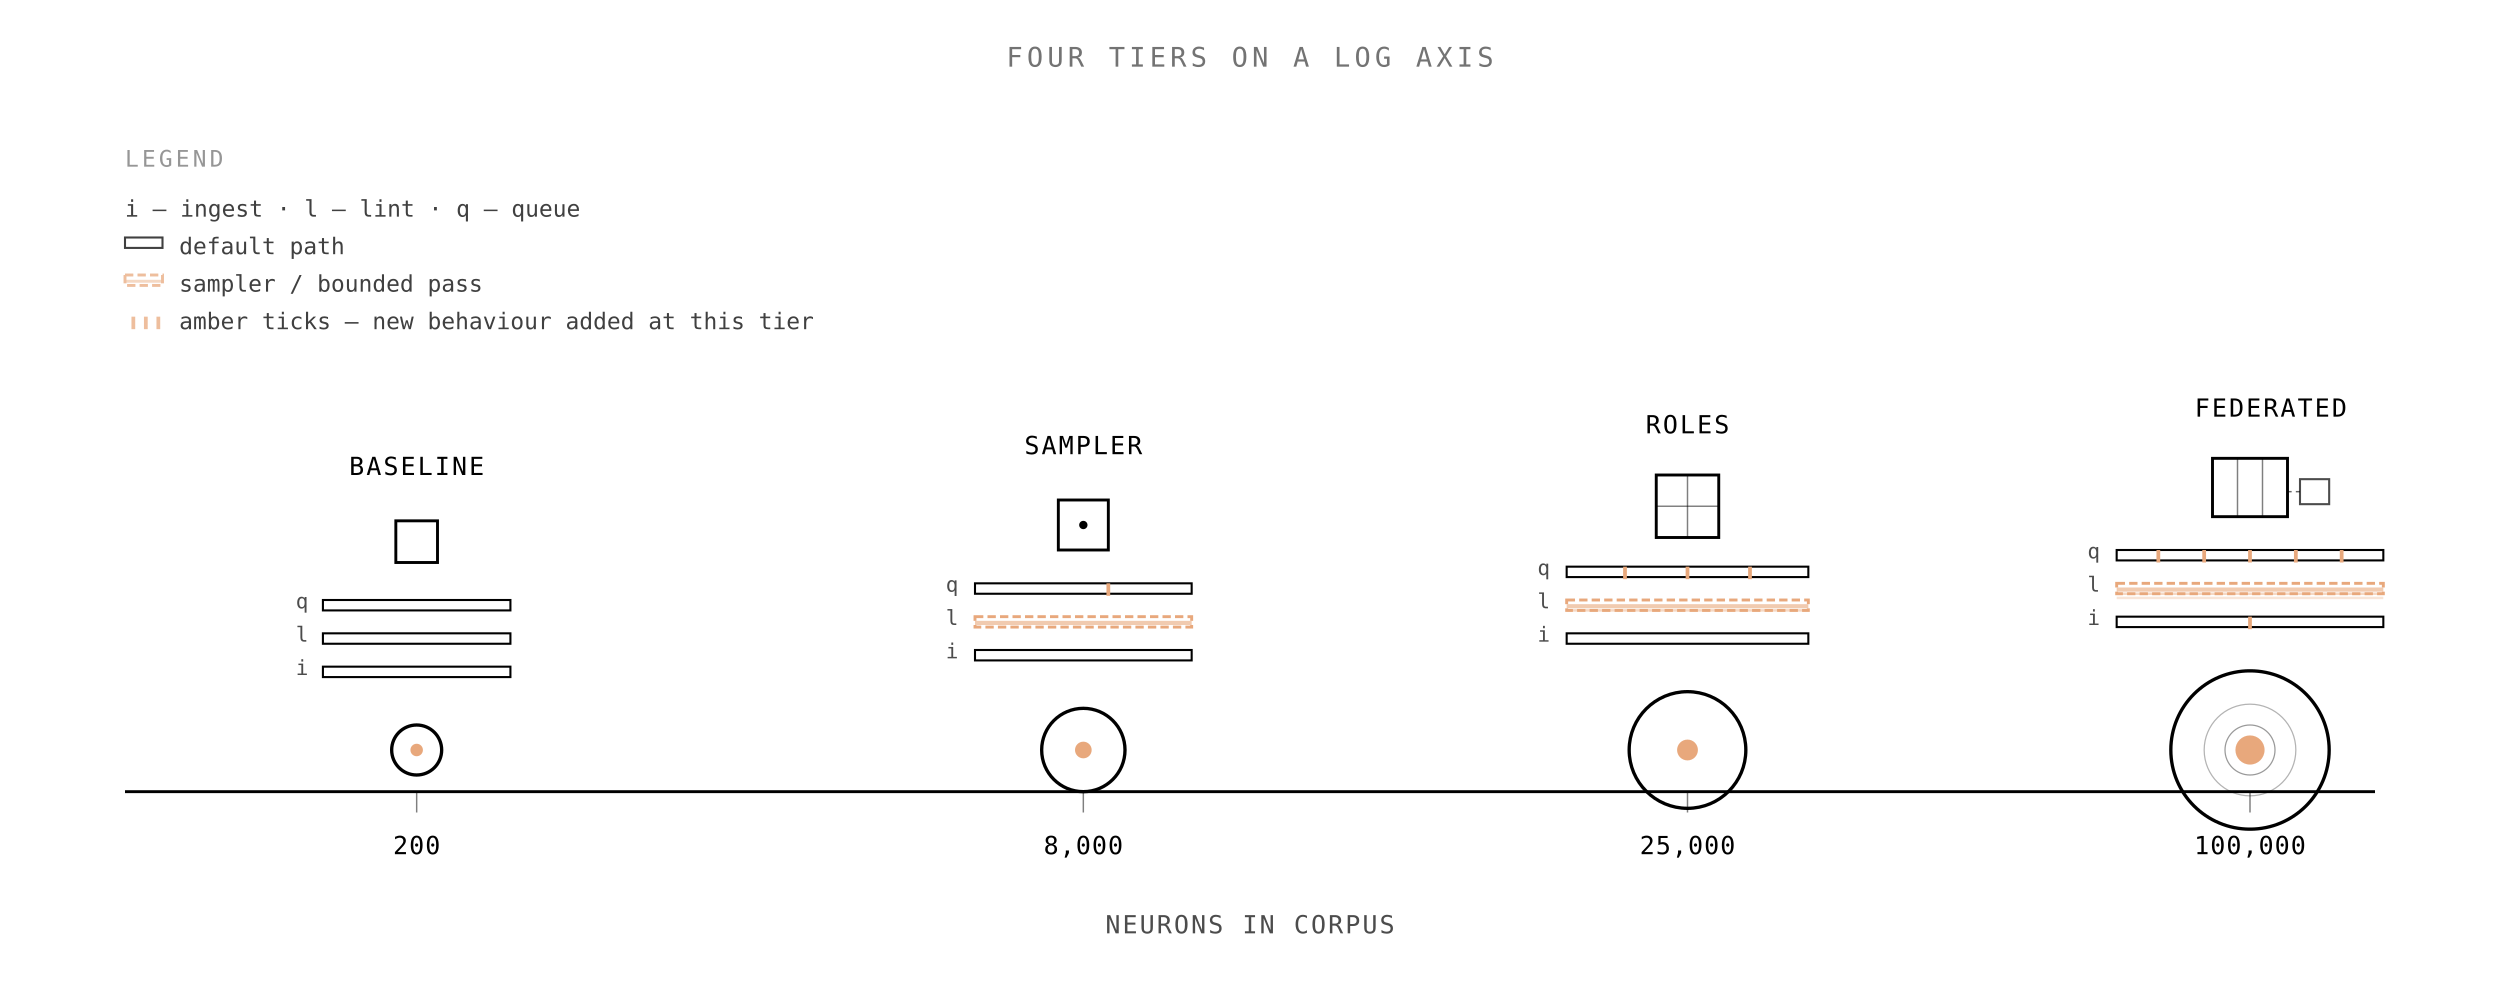
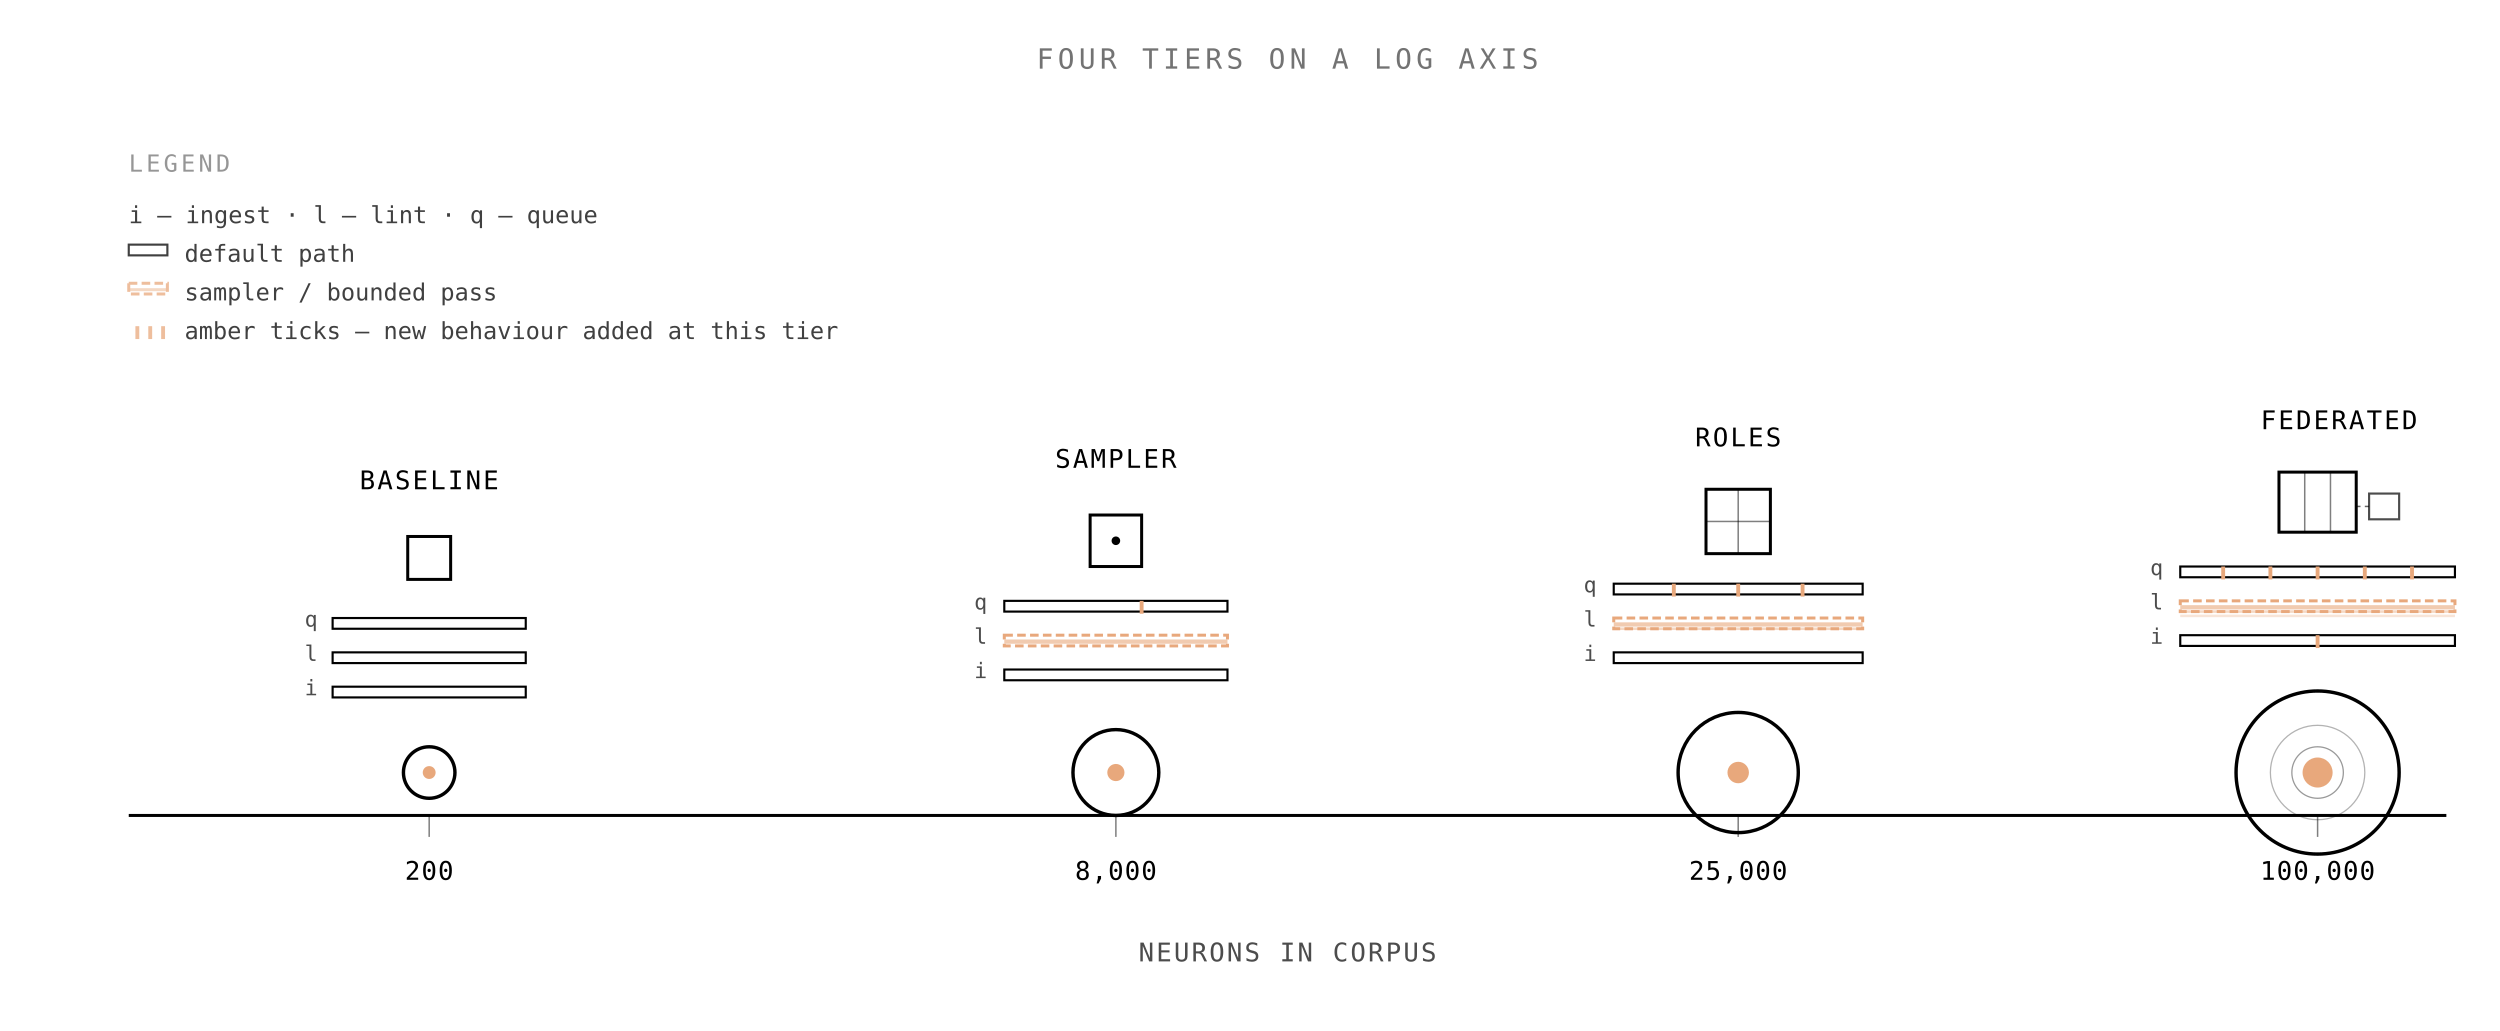
- <svg xmlns="http://www.w3.org/2000/svg" viewBox="0 0 1200 480" role="img" aria-label="Four representative corpus sizes — 200, 8k, 25k, 100k Neurons — plotted on a log axis with each tier's ingest, lint, queue, and infrastructure state rendered as a stacked indicator column.">
+ <svg xmlns="http://www.w3.org/2000/svg" viewBox="0 0 1165 480" role="img" aria-label="Four representative corpus sizes — 200, 8k, 25k, 100k Neurons — plotted on a log axis with each tier's ingest, lint, queue, and infrastructure state rendered as a stacked indicator column.">
  <text x="600" y="32" font-family="monospace" font-size="13" fill="currentColor" text-anchor="middle" opacity="0.55" letter-spacing="2">FOUR TIERS ON A LOG AXIS</text>
  <line x1="60" y1="380" x2="1140" y2="380" stroke="currentColor" stroke-width="1.4" />
  <g stroke="currentColor" stroke-width="0.7" opacity="0.5">
    <line x1="200" y1="380" x2="200" y2="390" />
    <line x1="520" y1="380" x2="520" y2="390" />
    <line x1="810" y1="380" x2="810" y2="390" />
    <line x1="1080" y1="380" x2="1080" y2="390" />
  </g>
  <g font-family="monospace" font-size="12" fill="currentColor" text-anchor="middle" letter-spacing="0.5">
    <text x="200" y="410">200</text>
    <text x="520" y="410">8,000</text>
    <text x="810" y="410">25,000</text>
    <text x="1080" y="410">100,000</text>
  </g>
  <text x="600" y="448" font-family="monospace" font-size="12" fill="currentColor" text-anchor="middle" opacity="0.7" letter-spacing="1">NEURONS IN CORPUS</text>
  <g transform="translate(200, 360)">
    <circle cx="0" cy="0" r="12" fill="none" stroke="currentColor" stroke-width="1.6" />
    <circle cx="0" cy="0" r="3" fill="#e8a87c" />
    <rect x="-45" y="-40" width="90" height="5" fill="none" stroke="currentColor" stroke-width="1" />
    <text x="-52" y="-36" font-family="monospace" font-size="10" fill="currentColor" text-anchor="end" opacity="0.7">i</text>
    <rect x="-45" y="-56" width="90" height="5" fill="none" stroke="currentColor" stroke-width="1" />
    <text x="-52" y="-52" font-family="monospace" font-size="10" fill="currentColor" text-anchor="end" opacity="0.7">l</text>
    <rect x="-45" y="-72" width="90" height="5" fill="none" stroke="currentColor" stroke-width="1" />
    <text x="-52" y="-68" font-family="monospace" font-size="10" fill="currentColor" text-anchor="end" opacity="0.7">q</text>
    <rect x="-10" y="-110" width="20" height="20" fill="none" stroke="currentColor" stroke-width="1.4" />
    <text x="0" y="-132" font-family="monospace" font-size="12" fill="currentColor" text-anchor="middle" letter-spacing="1">BASELINE</text>
  </g>
  <g transform="translate(520, 360)">
    <circle cx="0" cy="0" r="20" fill="none" stroke="currentColor" stroke-width="1.6" />
    <circle cx="0" cy="0" r="4" fill="#e8a87c" />
    <rect x="-52" y="-48" width="104" height="5" fill="none" stroke="currentColor" stroke-width="1" />
    <text x="-60" y="-44" font-family="monospace" font-size="10" fill="currentColor" text-anchor="end" opacity="0.7">i</text>
    <rect x="-52" y="-64" width="104" height="5" fill="none" stroke="#e8a87c" stroke-width="1.4" stroke-dasharray="4 2" />
    <line x1="-52" y1="-61" x2="52" y2="-61" stroke="#e8a87c" stroke-width="2" opacity="0.6" />
    <text x="-60" y="-60" font-family="monospace" font-size="10" fill="currentColor" text-anchor="end" opacity="0.7">l</text>
    <rect x="-52" y="-80" width="104" height="5" fill="none" stroke="currentColor" stroke-width="1" />
    <line x1="12" y1="-80" x2="12" y2="-74" stroke="#e8a87c" stroke-width="1.8" />
    <text x="-60" y="-76" font-family="monospace" font-size="10" fill="currentColor" text-anchor="end" opacity="0.7">q</text>
    <rect x="-12" y="-120" width="24" height="24" fill="none" stroke="currentColor" stroke-width="1.4" />
    <circle cx="0" cy="-108" r="2" fill="currentColor" />
    <text x="0" y="-142" font-family="monospace" font-size="12" fill="currentColor" text-anchor="middle" letter-spacing="1">SAMPLER</text>
  </g>
  <g transform="translate(810, 360)">
    <circle cx="0" cy="0" r="28" fill="none" stroke="currentColor" stroke-width="1.6" />
    <circle cx="0" cy="0" r="5" fill="#e8a87c" />
    <rect x="-58" y="-56" width="116" height="5" fill="none" stroke="currentColor" stroke-width="1" />
    <text x="-66" y="-52" font-family="monospace" font-size="10" fill="currentColor" text-anchor="end" opacity="0.7">i</text>
    <rect x="-58" y="-72" width="116" height="5" fill="none" stroke="#e8a87c" stroke-width="1.4" stroke-dasharray="4 2" />
    <line x1="-58" y1="-69" x2="58" y2="-69" stroke="#e8a87c" stroke-width="2" opacity="0.6" />
    <line x1="-58" y1="-67" x2="58" y2="-67" stroke="#e8a87c" stroke-width="1.2" opacity="0.45" />
    <text x="-66" y="-68" font-family="monospace" font-size="10" fill="currentColor" text-anchor="end" opacity="0.7">l</text>
    <rect x="-58" y="-88" width="116" height="5" fill="none" stroke="currentColor" stroke-width="1" />
    <line x1="-30" y1="-88" x2="-30" y2="-82" stroke="#e8a87c" stroke-width="1.8" />
    <line x1="0" y1="-88" x2="0" y2="-82" stroke="#e8a87c" stroke-width="1.8" />
    <line x1="30" y1="-88" x2="30" y2="-82" stroke="#e8a87c" stroke-width="1.8" />
    <text x="-66" y="-84" font-family="monospace" font-size="10" fill="currentColor" text-anchor="end" opacity="0.7">q</text>
    <rect x="-15" y="-132" width="30" height="30" fill="none" stroke="currentColor" stroke-width="1.4" />
    <line x1="0" y1="-132" x2="0" y2="-102" stroke="currentColor" stroke-width="0.7" opacity="0.5" />
    <line x1="-15" y1="-117" x2="15" y2="-117" stroke="currentColor" stroke-width="0.7" opacity="0.5" />
    <text x="0" y="-152" font-family="monospace" font-size="12" fill="currentColor" text-anchor="middle" letter-spacing="1">ROLES</text>
  </g>
  <g transform="translate(1080, 360)">
    <circle cx="0" cy="0" r="38" fill="none" stroke="currentColor" stroke-width="1.6" />
    <circle cx="0" cy="0" r="7" fill="#e8a87c" />
    <circle cx="0" cy="0" r="22" fill="none" stroke="currentColor" stroke-width="0.6" opacity="0.3" />
    <circle cx="0" cy="0" r="12" fill="none" stroke="currentColor" stroke-width="0.6" opacity="0.4" />
    <rect x="-64" y="-64" width="128" height="5" fill="none" stroke="currentColor" stroke-width="1" />
    <line x1="0" y1="-64" x2="0" y2="-58" stroke="#e8a87c" stroke-width="1.8" />
    <text x="-72" y="-60" font-family="monospace" font-size="10" fill="currentColor" text-anchor="end" opacity="0.7">i</text>
    <rect x="-64" y="-80" width="128" height="5" fill="none" stroke="#e8a87c" stroke-width="1.4" stroke-dasharray="4 2" />
    <line x1="-64" y1="-77" x2="64" y2="-77" stroke="#e8a87c" stroke-width="2" opacity="0.6" />
    <line x1="-64" y1="-75" x2="64" y2="-75" stroke="#e8a87c" stroke-width="1.2" opacity="0.45" />
    <line x1="-64" y1="-73" x2="64" y2="-73" stroke="#e8a87c" stroke-width="1.2" opacity="0.3" />
    <text x="-72" y="-76" font-family="monospace" font-size="10" fill="currentColor" text-anchor="end" opacity="0.7">l</text>
    <rect x="-64" y="-96" width="128" height="5" fill="none" stroke="currentColor" stroke-width="1" />
    <line x1="-44" y1="-96" x2="-44" y2="-90" stroke="#e8a87c" stroke-width="1.8" />
    <line x1="-22" y1="-96" x2="-22" y2="-90" stroke="#e8a87c" stroke-width="1.8" />
    <line x1="0" y1="-96" x2="0" y2="-90" stroke="#e8a87c" stroke-width="1.8" />
    <line x1="22" y1="-96" x2="22" y2="-90" stroke="#e8a87c" stroke-width="1.8" />
    <line x1="44" y1="-96" x2="44" y2="-90" stroke="#e8a87c" stroke-width="1.8" />
    <text x="-72" y="-92" font-family="monospace" font-size="10" fill="currentColor" text-anchor="end" opacity="0.7">q</text>
    <rect x="-18" y="-140" width="36" height="28" fill="none" stroke="currentColor" stroke-width="1.4" />
    <line x1="-6" y1="-140" x2="-6" y2="-112" stroke="currentColor" stroke-width="0.7" opacity="0.5" />
    <line x1="6" y1="-140" x2="6" y2="-112" stroke="currentColor" stroke-width="0.7" opacity="0.5" />
    <rect x="24" y="-130" width="14" height="12" fill="none" stroke="currentColor" stroke-width="1" opacity="0.7" />
    <line x1="18" y1="-124" x2="24" y2="-124" stroke="currentColor" stroke-width="0.7" stroke-dasharray="2 2" opacity="0.6" />
    <text x="10" y="-160" font-family="monospace" font-size="12" fill="currentColor" text-anchor="middle" letter-spacing="1">FEDERATED</text>
  </g>
  <g transform="translate(60, 80)" font-family="monospace" font-size="11" fill="currentColor" opacity="0.75">
    <text x="0" y="0" letter-spacing="1.5" opacity="0.55">LEGEND</text>
    <g transform="translate(0, 20)">
      <text x="0" y="4">i — ingest · l — lint · q — queue</text>
    </g>
    <g transform="translate(0, 38)">
      <rect x="0" y="-4" width="18" height="5" fill="none" stroke="currentColor" stroke-width="1" />
      <text x="26" y="4">default path</text>
    </g>
    <g transform="translate(0, 56)">
      <rect x="0" y="-4" width="18" height="5" fill="none" stroke="#e8a87c" stroke-width="1.4" stroke-dasharray="4 2" />
      <line x1="0" y1="-1" x2="18" y2="-1" stroke="#e8a87c" stroke-width="1.4" opacity="0.6" />
      <text x="26" y="4">sampler / bounded pass</text>
    </g>
    <g transform="translate(0, 74)">
      <line x1="4" y1="-2" x2="4" y2="4" stroke="#e8a87c" stroke-width="1.8" />
      <line x1="10" y1="-2" x2="10" y2="4" stroke="#e8a87c" stroke-width="1.8" />
      <line x1="16" y1="-2" x2="16" y2="4" stroke="#e8a87c" stroke-width="1.8" />
      <text x="26" y="4">amber ticks — new behaviour added at this tier</text>
    </g>
  </g>
</svg>
